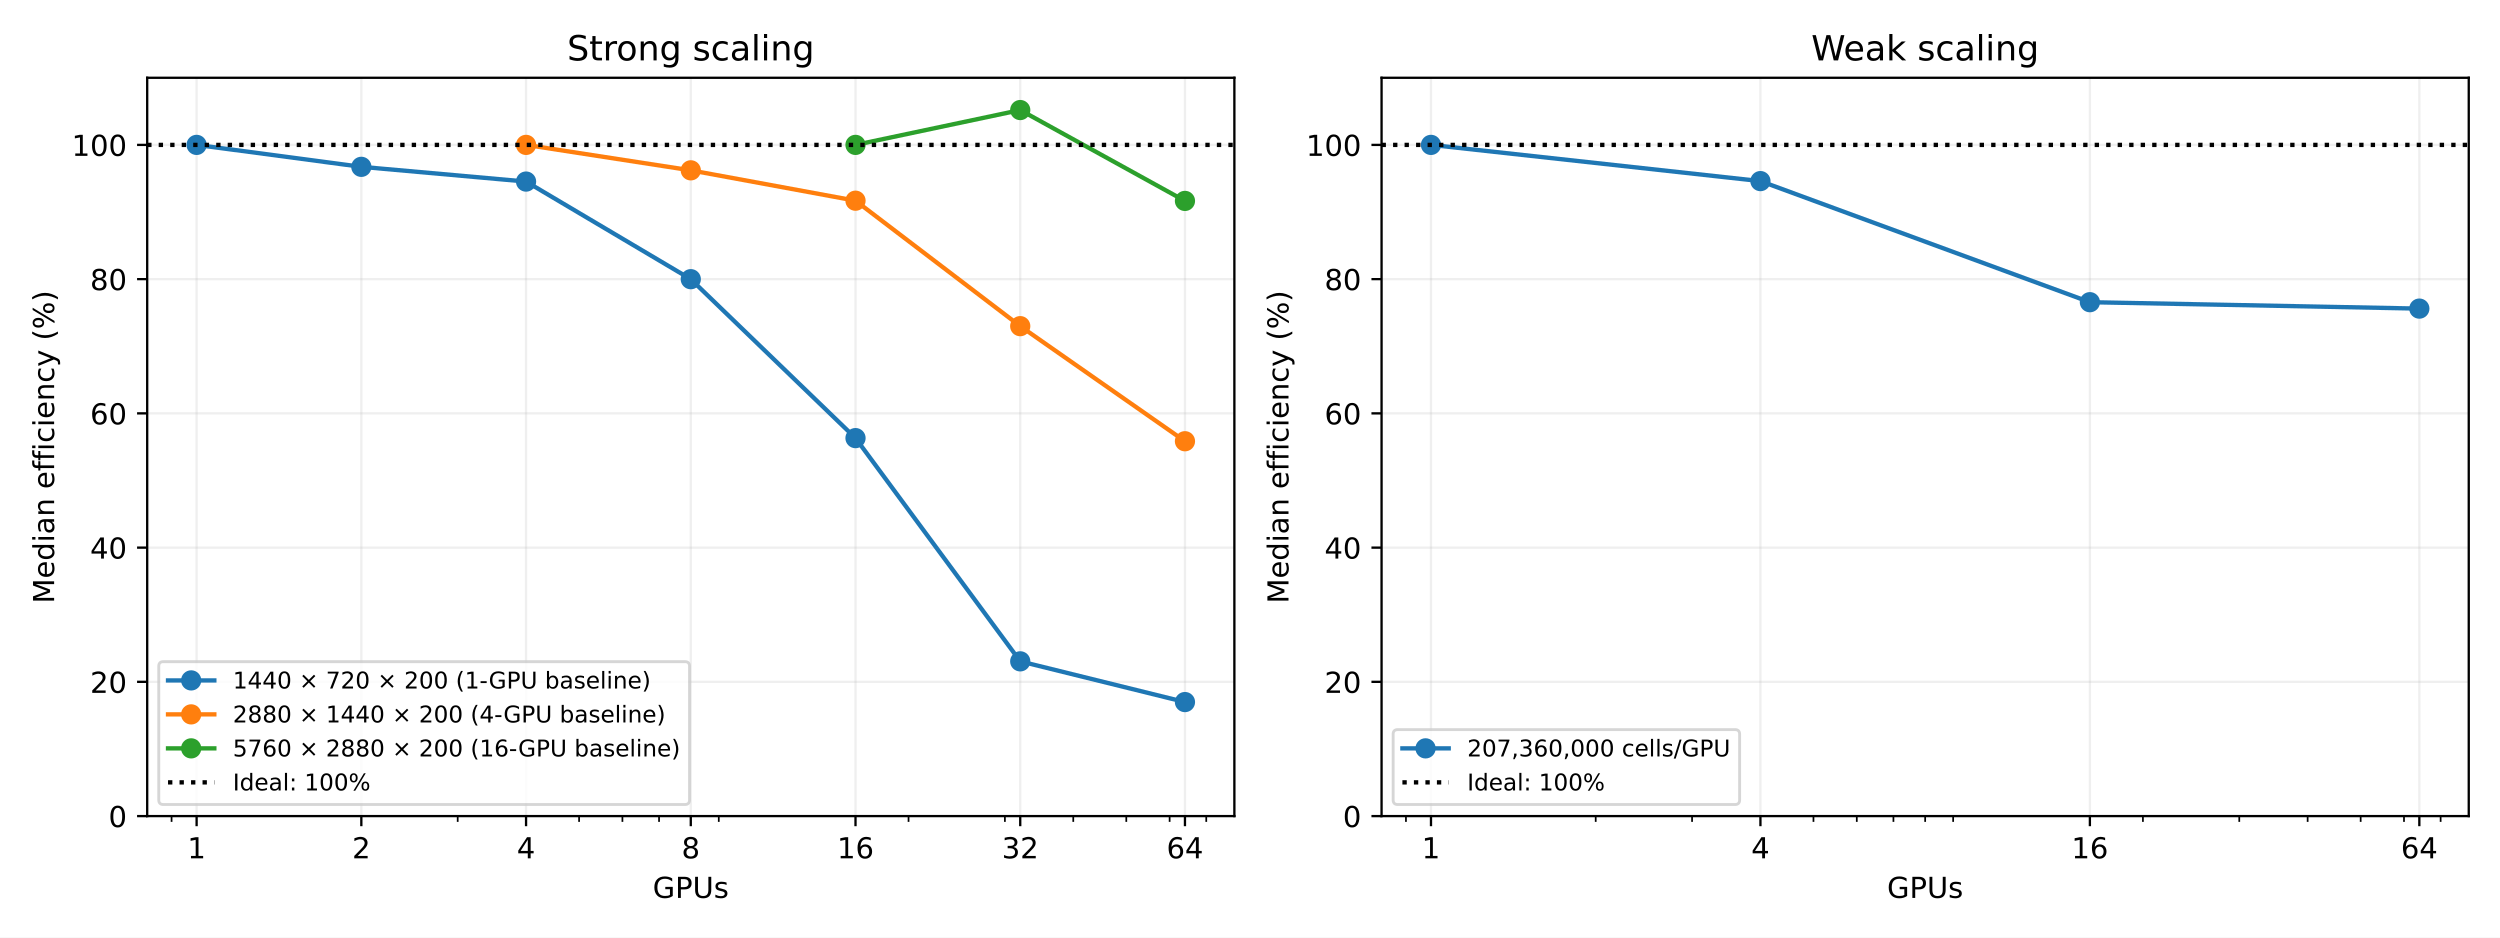
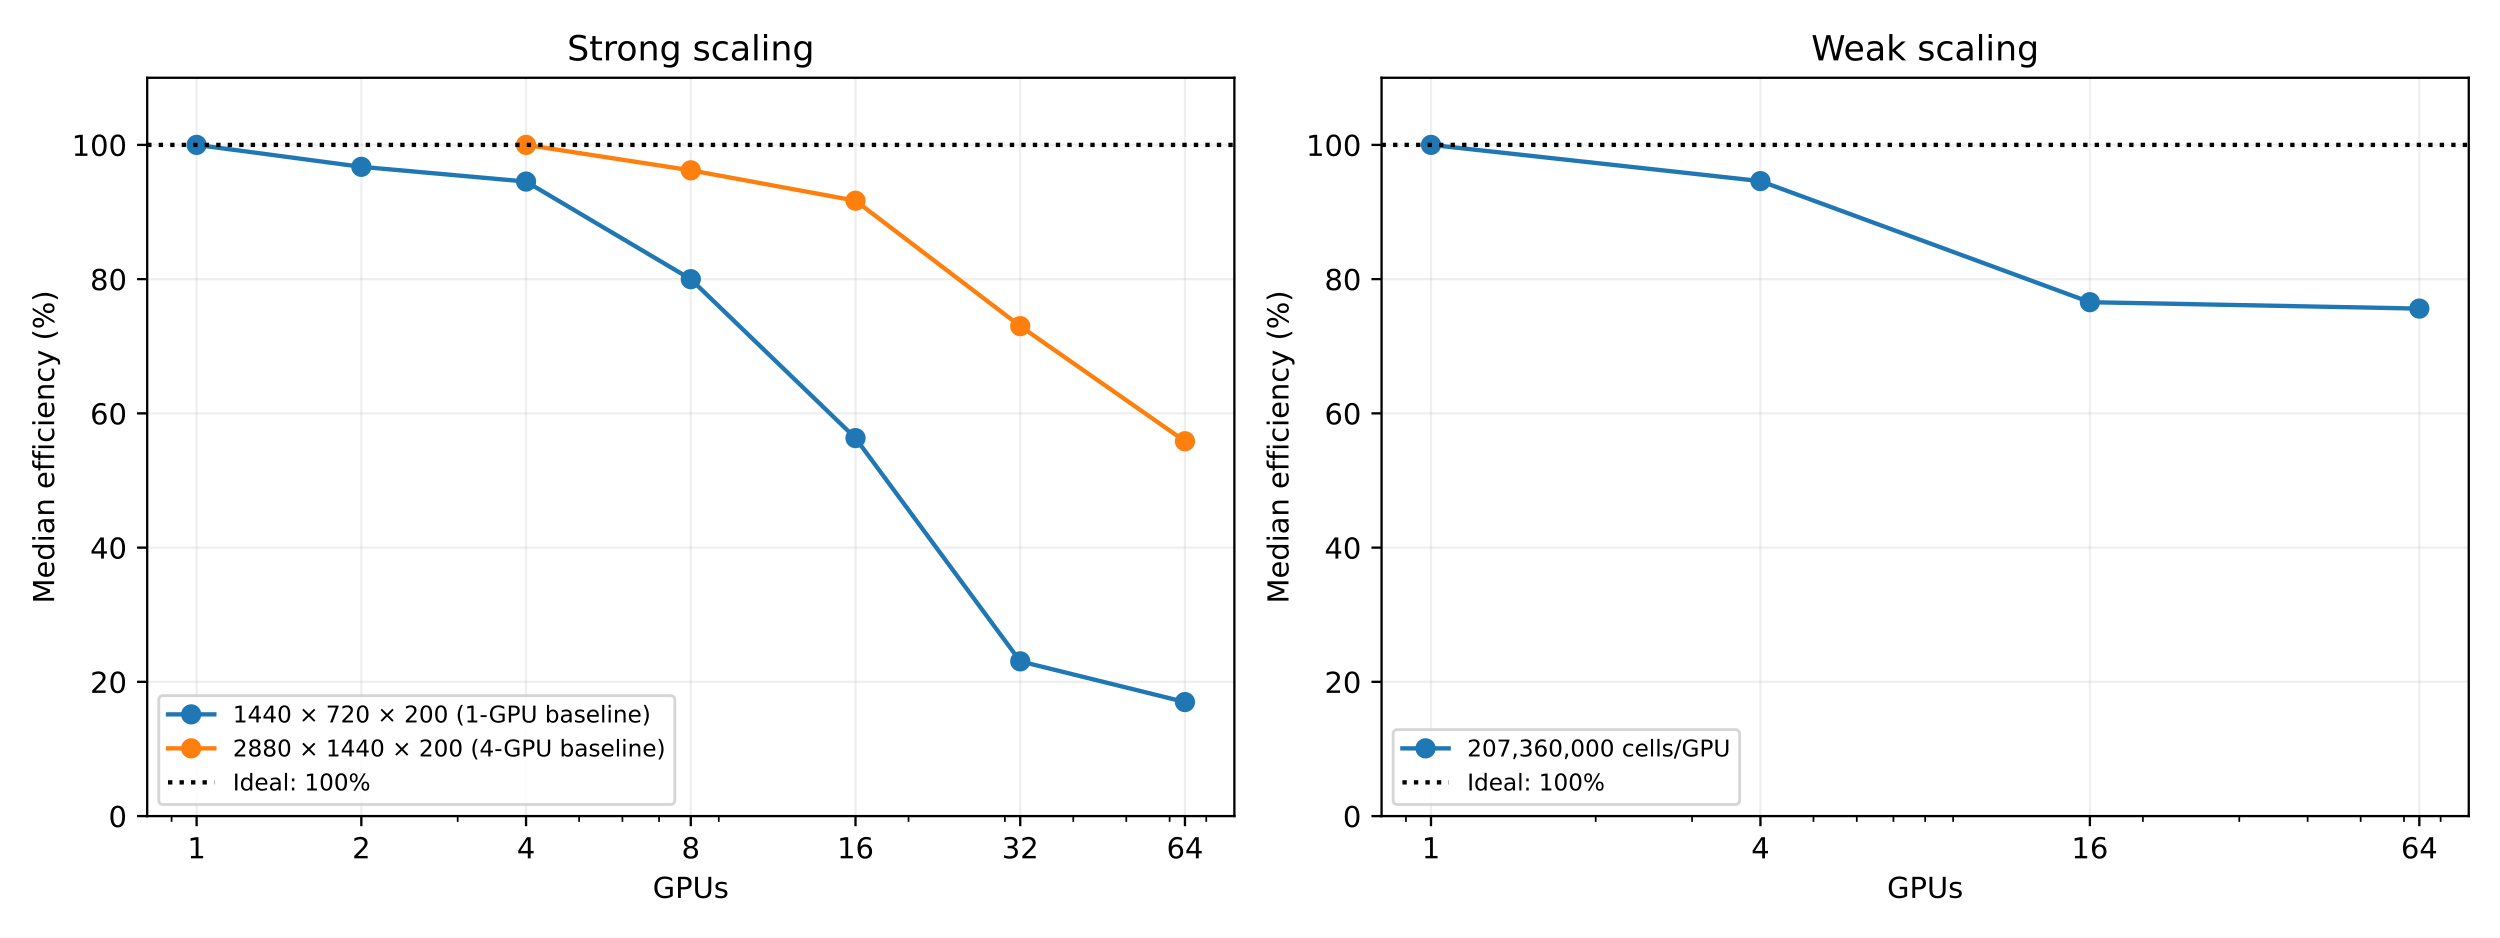
<svg xmlns="http://www.w3.org/2000/svg" xmlns:xlink="http://www.w3.org/1999/xlink" width="864pt" height="324pt" viewBox="0 0 864 324" version="1.1">
  <defs>
    <style type="text/css">*{stroke-linejoin: round; stroke-linecap: butt}</style>
  </defs>
  <g id="figure_1">
    <g id="patch_1">
      <path d="M 0 324 L 864 324 L 864 0 L 0 0 z " style="fill: #ffffff" />
    </g>
    <g id="axes_1">
      <g id="patch_2">
        <path d="M 50.87 282.04 L 426.6 282.04 L 426.6 26.88 L 50.87 26.88 z " style="fill: #ffffff" />
      </g>
      <g id="matplotlib.axis_1">
        <g id="xtick_1">
          <g id="line2d_1">
            <path d="M 67.949 282.04 L 67.949 26.88 " clip-path="url(#pb54026d7b1)" style="fill: none; stroke: #b0b0b0; stroke-opacity: 0.2; stroke-width: 0.8; stroke-linecap: square" />
          </g>
          <g id="line2d_2">
            <defs>
              <path id="m915a4b6a7f" d="M 0 0 L 0 3.5 " style="stroke: #000000; stroke-width: 0.8" />
            </defs>
            <g>
              <use xlink:href="#m915a4b6a7f" x="67.949" y="282.04" style="stroke: #000000; stroke-width: 0.8" />
            </g>
          </g>
          <g id="text_1">
            <text style="font-size: 10px; font-family: 'DejaVu Sans', 'Bitstream Vera Sans', 'Computer Modern Sans Serif', 'Lucida Grande', 'Verdana', 'Geneva', 'Lucid', 'Arial', 'Helvetica', 'Avant Garde', sans-serif; text-anchor: middle" x="67.949" y="296.638" transform="rotate(-0 67.94864 296.6384)">1</text>
          </g>
        </g>
        <g id="xtick_2">
          <g id="line2d_3">
            <path d="M 124.877 282.04 L 124.877 26.88 " clip-path="url(#pb54026d7b1)" style="fill: none; stroke: #b0b0b0; stroke-opacity: 0.2; stroke-width: 0.8; stroke-linecap: square" />
          </g>
          <g id="line2d_4">
            <g>
              <use xlink:href="#m915a4b6a7f" x="124.877" y="282.04" style="stroke: #000000; stroke-width: 0.8" />
            </g>
          </g>
          <g id="text_2">
            <text style="font-size: 10px; font-family: 'DejaVu Sans', 'Bitstream Vera Sans', 'Computer Modern Sans Serif', 'Lucida Grande', 'Verdana', 'Geneva', 'Lucid', 'Arial', 'Helvetica', 'Avant Garde', sans-serif; text-anchor: middle" x="124.877" y="296.638" transform="rotate(-0 124.8774 296.6384)">2</text>
          </g>
        </g>
        <g id="xtick_3">
          <g id="line2d_5">
            <path d="M 181.806 282.04 L 181.806 26.88 " clip-path="url(#pb54026d7b1)" style="fill: none; stroke: #b0b0b0; stroke-opacity: 0.2; stroke-width: 0.8; stroke-linecap: square" />
          </g>
          <g id="line2d_6">
            <g>
              <use xlink:href="#m915a4b6a7f" x="181.806" y="282.04" style="stroke: #000000; stroke-width: 0.8" />
            </g>
          </g>
          <g id="text_3">
            <text style="font-size: 10px; font-family: 'DejaVu Sans', 'Bitstream Vera Sans', 'Computer Modern Sans Serif', 'Lucida Grande', 'Verdana', 'Geneva', 'Lucid', 'Arial', 'Helvetica', 'Avant Garde', sans-serif; text-anchor: middle" x="181.806" y="296.638" transform="rotate(-0 181.8062 296.6384)">4</text>
          </g>
        </g>
        <g id="xtick_4">
          <g id="line2d_7">
            <path d="M 238.735 282.04 L 238.735 26.88 " clip-path="url(#pb54026d7b1)" style="fill: none; stroke: #b0b0b0; stroke-opacity: 0.2; stroke-width: 0.8; stroke-linecap: square" />
          </g>
          <g id="line2d_8">
            <g>
              <use xlink:href="#m915a4b6a7f" x="238.735" y="282.04" style="stroke: #000000; stroke-width: 0.8" />
            </g>
          </g>
          <g id="text_4">
            <text style="font-size: 10px; font-family: 'DejaVu Sans', 'Bitstream Vera Sans', 'Computer Modern Sans Serif', 'Lucida Grande', 'Verdana', 'Geneva', 'Lucid', 'Arial', 'Helvetica', 'Avant Garde', sans-serif; text-anchor: middle" x="238.735" y="296.638" transform="rotate(-0 238.735 296.6384)">8</text>
          </g>
        </g>
        <g id="xtick_5">
          <g id="line2d_9">
            <path d="M 295.664 282.04 L 295.664 26.88 " clip-path="url(#pb54026d7b1)" style="fill: none; stroke: #b0b0b0; stroke-opacity: 0.2; stroke-width: 0.8; stroke-linecap: square" />
          </g>
          <g id="line2d_10">
            <g>
              <use xlink:href="#m915a4b6a7f" x="295.664" y="282.04" style="stroke: #000000; stroke-width: 0.8" />
            </g>
          </g>
          <g id="text_5">
            <text style="font-size: 10px; font-family: 'DejaVu Sans', 'Bitstream Vera Sans', 'Computer Modern Sans Serif', 'Lucida Grande', 'Verdana', 'Geneva', 'Lucid', 'Arial', 'Helvetica', 'Avant Garde', sans-serif; text-anchor: middle" x="295.664" y="296.638" transform="rotate(-0 295.6638 296.6384)">16</text>
          </g>
        </g>
        <g id="xtick_6">
          <g id="line2d_11">
            <path d="M 352.593 282.04 L 352.593 26.88 " clip-path="url(#pb54026d7b1)" style="fill: none; stroke: #b0b0b0; stroke-opacity: 0.2; stroke-width: 0.8; stroke-linecap: square" />
          </g>
          <g id="line2d_12">
            <g>
              <use xlink:href="#m915a4b6a7f" x="352.593" y="282.04" style="stroke: #000000; stroke-width: 0.8" />
            </g>
          </g>
          <g id="text_6">
            <text style="font-size: 10px; font-family: 'DejaVu Sans', 'Bitstream Vera Sans', 'Computer Modern Sans Serif', 'Lucida Grande', 'Verdana', 'Geneva', 'Lucid', 'Arial', 'Helvetica', 'Avant Garde', sans-serif; text-anchor: middle" x="352.593" y="296.638" transform="rotate(-0 352.5926 296.6384)">32</text>
          </g>
        </g>
        <g id="xtick_7">
          <g id="line2d_13">
            <path d="M 409.521 282.04 L 409.521 26.88 " clip-path="url(#pb54026d7b1)" style="fill: none; stroke: #b0b0b0; stroke-opacity: 0.2; stroke-width: 0.8; stroke-linecap: square" />
          </g>
          <g id="line2d_14">
            <g>
              <use xlink:href="#m915a4b6a7f" x="409.521" y="282.04" style="stroke: #000000; stroke-width: 0.8" />
            </g>
          </g>
          <g id="text_7">
            <text style="font-size: 10px; font-family: 'DejaVu Sans', 'Bitstream Vera Sans', 'Computer Modern Sans Serif', 'Lucida Grande', 'Verdana', 'Geneva', 'Lucid', 'Arial', 'Helvetica', 'Avant Garde', sans-serif; text-anchor: middle" x="409.521" y="296.638" transform="rotate(-0 409.5214 296.6384)">64</text>
          </g>
        </g>
        <g id="xtick_8">
          <g id="line2d_15">
            <defs>
              <path id="m72433dea88" d="M 0 0 L 0 2 " style="stroke: #000000; stroke-width: 0.6" />
            </defs>
            <g>
              <use xlink:href="#m72433dea88" x="59.295" y="282.04" style="stroke: #000000; stroke-width: 0.6" />
            </g>
          </g>
        </g>
        <g id="xtick_9">
          <g id="line2d_16">
            <g>
              <use xlink:href="#m72433dea88" x="158.179" y="282.04" style="stroke: #000000; stroke-width: 0.6" />
            </g>
          </g>
        </g>
        <g id="xtick_10">
          <g id="line2d_17">
            <g>
              <use xlink:href="#m72433dea88" x="200.133" y="282.04" style="stroke: #000000; stroke-width: 0.6" />
            </g>
          </g>
        </g>
        <g id="xtick_11">
          <g id="line2d_18">
            <g>
              <use xlink:href="#m72433dea88" x="215.107" y="282.04" style="stroke: #000000; stroke-width: 0.6" />
            </g>
          </g>
        </g>
        <g id="xtick_12">
          <g id="line2d_19">
            <g>
              <use xlink:href="#m72433dea88" x="227.768" y="282.04" style="stroke: #000000; stroke-width: 0.6" />
            </g>
          </g>
        </g>
        <g id="xtick_13">
          <g id="line2d_20">
            <g>
              <use xlink:href="#m72433dea88" x="248.409" y="282.04" style="stroke: #000000; stroke-width: 0.6" />
            </g>
          </g>
        </g>
        <g id="xtick_14">
          <g id="line2d_21">
            <g>
              <use xlink:href="#m72433dea88" x="313.991" y="282.04" style="stroke: #000000; stroke-width: 0.6" />
            </g>
          </g>
        </g>
        <g id="xtick_15">
          <g id="line2d_22">
            <g>
              <use xlink:href="#m72433dea88" x="347.292" y="282.04" style="stroke: #000000; stroke-width: 0.6" />
            </g>
          </g>
        </g>
        <g id="xtick_16">
          <g id="line2d_23">
            <g>
              <use xlink:href="#m72433dea88" x="370.92" y="282.04" style="stroke: #000000; stroke-width: 0.6" />
            </g>
          </g>
        </g>
        <g id="xtick_17">
          <g id="line2d_24">
            <g>
              <use xlink:href="#m72433dea88" x="389.247" y="282.04" style="stroke: #000000; stroke-width: 0.6" />
            </g>
          </g>
        </g>
        <g id="xtick_18">
          <g id="line2d_25">
            <g>
              <use xlink:href="#m72433dea88" x="404.221" y="282.04" style="stroke: #000000; stroke-width: 0.6" />
            </g>
          </g>
        </g>
        <g id="xtick_19">
          <g id="line2d_26">
            <g>
              <use xlink:href="#m72433dea88" x="416.881" y="282.04" style="stroke: #000000; stroke-width: 0.6" />
            </g>
          </g>
        </g>
        <g id="text_8">
          <text style="font-size: 10px; font-family: 'DejaVu Sans', 'Bitstream Vera Sans', 'Computer Modern Sans Serif', 'Lucida Grande', 'Verdana', 'Geneva', 'Lucid', 'Arial', 'Helvetica', 'Avant Garde', sans-serif; text-anchor: middle" x="238.735" y="310.317" transform="rotate(-0 238.735 310.3166)">GPUs</text>
        </g>
      </g>
      <g id="matplotlib.axis_2">
        <g id="ytick_1">
          <g id="line2d_27">
            <path d="M 50.87 282.04 L 426.6 282.04 " clip-path="url(#pb54026d7b1)" style="fill: none; stroke: #b0b0b0; stroke-opacity: 0.2; stroke-width: 0.8; stroke-linecap: square" />
          </g>
          <g id="line2d_28">
            <defs>
              <path id="mc665064905" d="M 0 0 L -3.5 0 " style="stroke: #000000; stroke-width: 0.8" />
            </defs>
            <g>
              <use xlink:href="#mc665064905" x="50.87" y="282.04" style="stroke: #000000; stroke-width: 0.8" />
            </g>
          </g>
          <g id="text_9">
            <text style="font-size: 10px; font-family: 'DejaVu Sans', 'Bitstream Vera Sans', 'Computer Modern Sans Serif', 'Lucida Grande', 'Verdana', 'Geneva', 'Lucid', 'Arial', 'Helvetica', 'Avant Garde', sans-serif; text-anchor: end" x="43.87" y="285.839" transform="rotate(-0 43.87 285.8392)">0</text>
          </g>
        </g>
        <g id="ytick_2">
          <g id="line2d_29">
            <path d="M 50.87 235.647 L 426.6 235.647 " clip-path="url(#pb54026d7b1)" style="fill: none; stroke: #b0b0b0; stroke-opacity: 0.2; stroke-width: 0.8; stroke-linecap: square" />
          </g>
          <g id="line2d_30">
            <g>
              <use xlink:href="#mc665064905" x="50.87" y="235.647" style="stroke: #000000; stroke-width: 0.8" />
            </g>
          </g>
          <g id="text_10">
            <text style="font-size: 10px; font-family: 'DejaVu Sans', 'Bitstream Vera Sans', 'Computer Modern Sans Serif', 'Lucida Grande', 'Verdana', 'Geneva', 'Lucid', 'Arial', 'Helvetica', 'Avant Garde', sans-serif; text-anchor: end" x="43.87" y="239.446" transform="rotate(-0 43.87 239.4465)">20</text>
          </g>
        </g>
        <g id="ytick_3">
          <g id="line2d_31">
            <path d="M 50.87 189.255 L 426.6 189.255 " clip-path="url(#pb54026d7b1)" style="fill: none; stroke: #b0b0b0; stroke-opacity: 0.2; stroke-width: 0.8; stroke-linecap: square" />
          </g>
          <g id="line2d_32">
            <g>
              <use xlink:href="#mc665064905" x="50.87" y="189.255" style="stroke: #000000; stroke-width: 0.8" />
            </g>
          </g>
          <g id="text_11">
            <text style="font-size: 10px; font-family: 'DejaVu Sans', 'Bitstream Vera Sans', 'Computer Modern Sans Serif', 'Lucida Grande', 'Verdana', 'Geneva', 'Lucid', 'Arial', 'Helvetica', 'Avant Garde', sans-serif; text-anchor: end" x="43.87" y="193.054" transform="rotate(-0 43.87 193.0538)">40</text>
          </g>
        </g>
        <g id="ytick_4">
          <g id="line2d_33">
            <path d="M 50.87 142.862 L 426.6 142.862 " clip-path="url(#pb54026d7b1)" style="fill: none; stroke: #b0b0b0; stroke-opacity: 0.2; stroke-width: 0.8; stroke-linecap: square" />
          </g>
          <g id="line2d_34">
            <g>
              <use xlink:href="#mc665064905" x="50.87" y="142.862" style="stroke: #000000; stroke-width: 0.8" />
            </g>
          </g>
          <g id="text_12">
            <text style="font-size: 10px; font-family: 'DejaVu Sans', 'Bitstream Vera Sans', 'Computer Modern Sans Serif', 'Lucida Grande', 'Verdana', 'Geneva', 'Lucid', 'Arial', 'Helvetica', 'Avant Garde', sans-serif; text-anchor: end" x="43.87" y="146.661" transform="rotate(-0 43.87 146.661)">60</text>
          </g>
        </g>
        <g id="ytick_5">
          <g id="line2d_35">
            <path d="M 50.87 96.469 L 426.6 96.469 " clip-path="url(#pb54026d7b1)" style="fill: none; stroke: #b0b0b0; stroke-opacity: 0.2; stroke-width: 0.8; stroke-linecap: square" />
          </g>
          <g id="line2d_36">
            <g>
              <use xlink:href="#mc665064905" x="50.87" y="96.469" style="stroke: #000000; stroke-width: 0.8" />
            </g>
          </g>
          <g id="text_13">
            <text style="font-size: 10px; font-family: 'DejaVu Sans', 'Bitstream Vera Sans', 'Computer Modern Sans Serif', 'Lucida Grande', 'Verdana', 'Geneva', 'Lucid', 'Arial', 'Helvetica', 'Avant Garde', sans-serif; text-anchor: end" x="43.87" y="100.268" transform="rotate(-0 43.87 100.2683)">80</text>
          </g>
        </g>
        <g id="ytick_6">
          <g id="line2d_37">
            <path d="M 50.87 50.076 L 426.6 50.076 " clip-path="url(#pb54026d7b1)" style="fill: none; stroke: #b0b0b0; stroke-opacity: 0.2; stroke-width: 0.8; stroke-linecap: square" />
          </g>
          <g id="line2d_38">
            <g>
              <use xlink:href="#mc665064905" x="50.87" y="50.076" style="stroke: #000000; stroke-width: 0.8" />
            </g>
          </g>
          <g id="text_14">
            <text style="font-size: 10px; font-family: 'DejaVu Sans', 'Bitstream Vera Sans', 'Computer Modern Sans Serif', 'Lucida Grande', 'Verdana', 'Geneva', 'Lucid', 'Arial', 'Helvetica', 'Avant Garde', sans-serif; text-anchor: end" x="43.87" y="53.876" transform="rotate(-0 43.87 53.87558)">100</text>
          </g>
        </g>
        <g id="text_15">
          <text style="font-size: 10px; font-family: 'DejaVu Sans', 'Bitstream Vera Sans', 'Computer Modern Sans Serif', 'Lucida Grande', 'Verdana', 'Geneva', 'Lucid', 'Arial', 'Helvetica', 'Avant Garde', sans-serif; text-anchor: middle" x="18.703" y="154.46" transform="rotate(-90 18.70281 154.46)">Median efficiency (%)</text>
        </g>
      </g>
      <g id="line2d_39">
        <path d="M 67.949 50.076 L 124.877 57.661 L 181.806 62.753 L 238.735 96.485 L 295.664 151.411 L 352.593 228.561 L 409.521 242.635 " clip-path="url(#pb54026d7b1)" style="fill: none; stroke: #1f77b4; stroke-width: 1.5; stroke-linecap: square" />
        <defs>
          <path id="mfb15104b4f" d="M 0 3 C 0.796 3 1.559 2.684 2.121 2.121 C 2.684 1.559 3 0.796 3 0 C 3 -0.796 2.684 -1.559 2.121 -2.121 C 1.559 -2.684 0.796 -3 0 -3 C -0.796 -3 -1.559 -2.684 -2.121 -2.121 C -2.684 -1.559 -3 -0.796 -3 0 C -3 0.796 -2.684 1.559 -2.121 2.121 C -1.559 2.684 -0.796 3 0 3 z " style="stroke: #1f77b4" />
        </defs>
        <g clip-path="url(#pb54026d7b1)">
          <use xlink:href="#mfb15104b4f" x="67.949" y="50.076" style="fill: #1f77b4; stroke: #1f77b4" />
          <use xlink:href="#mfb15104b4f" x="124.877" y="57.661" style="fill: #1f77b4; stroke: #1f77b4" />
          <use xlink:href="#mfb15104b4f" x="181.806" y="62.753" style="fill: #1f77b4; stroke: #1f77b4" />
          <use xlink:href="#mfb15104b4f" x="238.735" y="96.485" style="fill: #1f77b4; stroke: #1f77b4" />
          <use xlink:href="#mfb15104b4f" x="295.664" y="151.411" style="fill: #1f77b4; stroke: #1f77b4" />
          <use xlink:href="#mfb15104b4f" x="352.593" y="228.561" style="fill: #1f77b4; stroke: #1f77b4" />
          <use xlink:href="#mfb15104b4f" x="409.521" y="242.635" style="fill: #1f77b4; stroke: #1f77b4" />
        </g>
      </g>
      <g id="line2d_40">
        <path d="M 181.806 50.076 L 238.735 58.868 L 295.664 69.363 L 352.593 112.72 L 409.521 152.494 " clip-path="url(#pb54026d7b1)" style="fill: none; stroke: #ff7f0e; stroke-width: 1.5; stroke-linecap: square" />
        <defs>
          <path id="maed758f1ca" d="M 0 3 C 0.796 3 1.559 2.684 2.121 2.121 C 2.684 1.559 3 0.796 3 0 C 3 -0.796 2.684 -1.559 2.121 -2.121 C 1.559 -2.684 0.796 -3 0 -3 C -0.796 -3 -1.559 -2.684 -2.121 -2.121 C -2.684 -1.559 -3 -0.796 -3 0 C -3 0.796 -2.684 1.559 -2.121 2.121 C -1.559 2.684 -0.796 3 0 3 z " style="stroke: #ff7f0e" />
        </defs>
        <g clip-path="url(#pb54026d7b1)">
          <use xlink:href="#maed758f1ca" x="181.806" y="50.076" style="fill: #ff7f0e; stroke: #ff7f0e" />
          <use xlink:href="#maed758f1ca" x="238.735" y="58.868" style="fill: #ff7f0e; stroke: #ff7f0e" />
          <use xlink:href="#maed758f1ca" x="295.664" y="69.363" style="fill: #ff7f0e; stroke: #ff7f0e" />
          <use xlink:href="#maed758f1ca" x="352.593" y="112.72" style="fill: #ff7f0e; stroke: #ff7f0e" />
          <use xlink:href="#maed758f1ca" x="409.521" y="152.494" style="fill: #ff7f0e; stroke: #ff7f0e" />
        </g>
      </g>
      <g id="line2d_41">
-         <path d="M 295.664 50.076 L 352.593 38.035 L 409.521 69.44 " clip-path="url(#pb54026d7b1)" style="fill: none; stroke: #2ca02c; stroke-width: 1.5; stroke-linecap: square" />
-         <defs>
-           <path id="mc119f93f0e" d="M 0 3 C 0.796 3 1.559 2.684 2.121 2.121 C 2.684 1.559 3 0.796 3 0 C 3 -0.796 2.684 -1.559 2.121 -2.121 C 1.559 -2.684 0.796 -3 0 -3 C -0.796 -3 -1.559 -2.684 -2.121 -2.121 C -2.684 -1.559 -3 -0.796 -3 0 C -3 0.796 -2.684 1.559 -2.121 2.121 C -1.559 2.684 -0.796 3 0 3 z " style="stroke: #2ca02c" />
-         </defs>
-         <g clip-path="url(#pb54026d7b1)">
-           <use xlink:href="#mc119f93f0e" x="295.664" y="50.076" style="fill: #2ca02c; stroke: #2ca02c" />
-           <use xlink:href="#mc119f93f0e" x="352.593" y="38.035" style="fill: #2ca02c; stroke: #2ca02c" />
-           <use xlink:href="#mc119f93f0e" x="409.521" y="69.44" style="fill: #2ca02c; stroke: #2ca02c" />
-         </g>
-       </g>
-       <g id="line2d_42">
        <path d="M 50.87 50.076 L 426.6 50.076 " clip-path="url(#pb54026d7b1)" style="fill: none; stroke-dasharray: 1.5,2.475; stroke-dashoffset: 0; stroke: #000000; stroke-width: 1.5" />
      </g>
      <g id="patch_3">
        <path d="M 50.87 282.04 L 50.87 26.88 " style="fill: none; stroke: #000000; stroke-width: 0.8; stroke-linejoin: miter; stroke-linecap: square" />
      </g>
      <g id="patch_4">
        <path d="M 426.6 282.04 L 426.6 26.88 " style="fill: none; stroke: #000000; stroke-width: 0.8; stroke-linejoin: miter; stroke-linecap: square" />
      </g>
      <g id="patch_5">
        <path d="M 50.87 282.04 L 426.6 282.04 " style="fill: none; stroke: #000000; stroke-width: 0.8; stroke-linejoin: miter; stroke-linecap: square" />
      </g>
      <g id="patch_6">
        <path d="M 50.87 26.88 L 426.6 26.88 " style="fill: none; stroke: #000000; stroke-width: 0.8; stroke-linejoin: miter; stroke-linecap: square" />
      </g>
      <g id="text_16">
        <text style="font-size: 12px; font-family: 'DejaVu Sans', 'Bitstream Vera Sans', 'Computer Modern Sans Serif', 'Lucida Grande', 'Verdana', 'Geneva', 'Lucid', 'Arial', 'Helvetica', 'Avant Garde', sans-serif; text-anchor: middle" x="238.735" y="20.88" transform="rotate(-0 238.735 20.88)">Strong scaling</text>
      </g>
      <g id="legend_1">
        <g id="patch_7">
-           <path d="M 56.47 278.04 L 236.708 278.04 Q 238.308 278.04 238.308 276.44 L 238.308 230.27 Q 238.308 228.67 236.708 228.67 L 56.47 228.67 Q 54.87 228.67 54.87 230.27 L 54.87 276.44 Q 54.87 278.04 56.47 278.04 z " style="fill: #ffffff; opacity: 0.8; stroke: #cccccc; stroke-linejoin: miter" />
+           <path d="M 56.47 278.04 L 231.618 278.04 Q 233.218 278.04 233.218 276.44 L 233.218 242.012 Q 233.218 240.412 231.618 240.412 L 56.47 240.412 Q 54.87 240.412 54.87 242.012 L 54.87 276.44 Q 54.87 278.04 56.47 278.04 z " style="fill: #ffffff; opacity: 0.8; stroke: #cccccc; stroke-linejoin: miter" />
+         </g>
+         <g id="line2d_42">
+           <path d="M 58.07 246.891 L 66.07 246.891 L 74.07 246.891 " style="fill: none; stroke: #1f77b4; stroke-width: 1.5; stroke-linecap: square" />
+           <g>
+             <use xlink:href="#mfb15104b4f" x="66.07" y="246.891" style="fill: #1f77b4; stroke: #1f77b4" />
+           </g>
+         </g>
+         <g id="text_17">
+           <text style="font-size: 8px; font-family: 'DejaVu Sans', 'Bitstream Vera Sans', 'Computer Modern Sans Serif', 'Lucida Grande', 'Verdana', 'Geneva', 'Lucid', 'Arial', 'Helvetica', 'Avant Garde', sans-serif; text-anchor: start" x="80.47" y="249.691" transform="rotate(-0 80.47 249.6912)">1440 × 720 × 200 (1-GPU baseline)</text>
        </g>
        <g id="line2d_43">
-           <path d="M 58.07 235.149 L 66.07 235.149 L 74.07 235.149 " style="fill: none; stroke: #1f77b4; stroke-width: 1.5; stroke-linecap: square" />
+           <path d="M 58.07 258.634 L 66.07 258.634 L 74.07 258.634 " style="fill: none; stroke: #ff7f0e; stroke-width: 1.5; stroke-linecap: square" />
          <g>
-             <use xlink:href="#mfb15104b4f" x="66.07" y="235.149" style="fill: #1f77b4; stroke: #1f77b4" />
-           </g>
-         </g>
-         <g id="text_17">
-           <text style="font-size: 8px; font-family: 'DejaVu Sans', 'Bitstream Vera Sans', 'Computer Modern Sans Serif', 'Lucida Grande', 'Verdana', 'Geneva', 'Lucid', 'Arial', 'Helvetica', 'Avant Garde', sans-serif; text-anchor: start" x="80.47" y="237.949" transform="rotate(-0 80.47 237.9487)">1440 × 720 × 200 (1-GPU baseline)</text>
+             <use xlink:href="#maed758f1ca" x="66.07" y="258.634" style="fill: #ff7f0e; stroke: #ff7f0e" />
+           </g>
+         </g>
+         <g id="text_18">
+           <text style="font-size: 8px; font-family: 'DejaVu Sans', 'Bitstream Vera Sans', 'Computer Modern Sans Serif', 'Lucida Grande', 'Verdana', 'Geneva', 'Lucid', 'Arial', 'Helvetica', 'Avant Garde', sans-serif; text-anchor: start" x="80.47" y="261.434" transform="rotate(-0 80.47 261.4337)">2880 × 1440 × 200 (4-GPU baseline)</text>
        </g>
        <g id="line2d_44">
-           <path d="M 58.07 246.891 L 66.07 246.891 L 74.07 246.891 " style="fill: none; stroke: #ff7f0e; stroke-width: 1.5; stroke-linecap: square" />
-           <g>
-             <use xlink:href="#maed758f1ca" x="66.07" y="246.891" style="fill: #ff7f0e; stroke: #ff7f0e" />
-           </g>
-         </g>
-         <g id="text_18">
-           <text style="font-size: 8px; font-family: 'DejaVu Sans', 'Bitstream Vera Sans', 'Computer Modern Sans Serif', 'Lucida Grande', 'Verdana', 'Geneva', 'Lucid', 'Arial', 'Helvetica', 'Avant Garde', sans-serif; text-anchor: start" x="80.47" y="249.691" transform="rotate(-0 80.47 249.6912)">2880 × 1440 × 200 (4-GPU baseline)</text>
-         </g>
-         <g id="line2d_45">
-           <path d="M 58.07 258.634 L 66.07 258.634 L 74.07 258.634 " style="fill: none; stroke: #2ca02c; stroke-width: 1.5; stroke-linecap: square" />
-           <g>
-             <use xlink:href="#mc119f93f0e" x="66.07" y="258.634" style="fill: #2ca02c; stroke: #2ca02c" />
-           </g>
+           <path d="M 58.07 270.376 L 66.07 270.376 L 74.07 270.376 " style="fill: none; stroke-dasharray: 1.5,2.475; stroke-dashoffset: 0; stroke: #000000; stroke-width: 1.5" />
        </g>
        <g id="text_19">
-           <text style="font-size: 8px; font-family: 'DejaVu Sans', 'Bitstream Vera Sans', 'Computer Modern Sans Serif', 'Lucida Grande', 'Verdana', 'Geneva', 'Lucid', 'Arial', 'Helvetica', 'Avant Garde', sans-serif; text-anchor: start" x="80.47" y="261.434" transform="rotate(-0 80.47 261.4337)">5760 × 2880 × 200 (16-GPU baseline)</text>
-         </g>
-         <g id="line2d_46">
-           <path d="M 58.07 270.376 L 66.07 270.376 L 74.07 270.376 " style="fill: none; stroke-dasharray: 1.5,2.475; stroke-dashoffset: 0; stroke: #000000; stroke-width: 1.5" />
-         </g>
-         <g id="text_20">
          <text style="font-size: 8px; font-family: 'DejaVu Sans', 'Bitstream Vera Sans', 'Computer Modern Sans Serif', 'Lucida Grande', 'Verdana', 'Geneva', 'Lucid', 'Arial', 'Helvetica', 'Avant Garde', sans-serif; text-anchor: start" x="80.47" y="273.176" transform="rotate(-0 80.47 273.1762)">Ideal: 100%</text>
        </g>
      </g>
    </g>
    <g id="axes_2">
      <g id="patch_8">
        <path d="M 477.47 282.04 L 853.2 282.04 L 853.2 26.88 L 477.47 26.88 z " style="fill: #ffffff" />
      </g>
      <g id="matplotlib.axis_3">
        <g id="xtick_20">
+           <g id="line2d_45">
+             <path d="M 494.549 282.04 L 494.549 26.88 " clip-path="url(#pb6f972e790)" style="fill: none; stroke: #b0b0b0; stroke-opacity: 0.2; stroke-width: 0.8; stroke-linecap: square" />
+           </g>
+           <g id="line2d_46">
+             <g>
+               <use xlink:href="#m915a4b6a7f" x="494.549" y="282.04" style="stroke: #000000; stroke-width: 0.8" />
+             </g>
+           </g>
+           <g id="text_20">
+             <text style="font-size: 10px; font-family: 'DejaVu Sans', 'Bitstream Vera Sans', 'Computer Modern Sans Serif', 'Lucida Grande', 'Verdana', 'Geneva', 'Lucid', 'Arial', 'Helvetica', 'Avant Garde', sans-serif; text-anchor: middle" x="494.549" y="296.638" transform="rotate(-0 494.5486 296.6384)">1</text>
+           </g>
+         </g>
+         <g id="xtick_21">
          <g id="line2d_47">
-             <path d="M 494.549 282.04 L 494.549 26.88 " clip-path="url(#pb6f972e790)" style="fill: none; stroke: #b0b0b0; stroke-opacity: 0.2; stroke-width: 0.8; stroke-linecap: square" />
+             <path d="M 608.406 282.04 L 608.406 26.88 " clip-path="url(#pb6f972e790)" style="fill: none; stroke: #b0b0b0; stroke-opacity: 0.2; stroke-width: 0.8; stroke-linecap: square" />
          </g>
          <g id="line2d_48">
            <g>
-               <use xlink:href="#m915a4b6a7f" x="494.549" y="282.04" style="stroke: #000000; stroke-width: 0.8" />
+               <use xlink:href="#m915a4b6a7f" x="608.406" y="282.04" style="stroke: #000000; stroke-width: 0.8" />
            </g>
          </g>
          <g id="text_21">
-             <text style="font-size: 10px; font-family: 'DejaVu Sans', 'Bitstream Vera Sans', 'Computer Modern Sans Serif', 'Lucida Grande', 'Verdana', 'Geneva', 'Lucid', 'Arial', 'Helvetica', 'Avant Garde', sans-serif; text-anchor: middle" x="494.549" y="296.638" transform="rotate(-0 494.5486 296.6384)">1</text>
-           </g>
-         </g>
-         <g id="xtick_21">
+             <text style="font-size: 10px; font-family: 'DejaVu Sans', 'Bitstream Vera Sans', 'Computer Modern Sans Serif', 'Lucida Grande', 'Verdana', 'Geneva', 'Lucid', 'Arial', 'Helvetica', 'Avant Garde', sans-serif; text-anchor: middle" x="608.406" y="296.638" transform="rotate(-0 608.4062 296.6384)">4</text>
+           </g>
+         </g>
+         <g id="xtick_22">
          <g id="line2d_49">
-             <path d="M 608.406 282.04 L 608.406 26.88 " clip-path="url(#pb6f972e790)" style="fill: none; stroke: #b0b0b0; stroke-opacity: 0.2; stroke-width: 0.8; stroke-linecap: square" />
+             <path d="M 722.264 282.04 L 722.264 26.88 " clip-path="url(#pb6f972e790)" style="fill: none; stroke: #b0b0b0; stroke-opacity: 0.2; stroke-width: 0.8; stroke-linecap: square" />
          </g>
          <g id="line2d_50">
            <g>
-               <use xlink:href="#m915a4b6a7f" x="608.406" y="282.04" style="stroke: #000000; stroke-width: 0.8" />
+               <use xlink:href="#m915a4b6a7f" x="722.264" y="282.04" style="stroke: #000000; stroke-width: 0.8" />
            </g>
          </g>
          <g id="text_22">
-             <text style="font-size: 10px; font-family: 'DejaVu Sans', 'Bitstream Vera Sans', 'Computer Modern Sans Serif', 'Lucida Grande', 'Verdana', 'Geneva', 'Lucid', 'Arial', 'Helvetica', 'Avant Garde', sans-serif; text-anchor: middle" x="608.406" y="296.638" transform="rotate(-0 608.4062 296.6384)">4</text>
-           </g>
-         </g>
-         <g id="xtick_22">
+             <text style="font-size: 10px; font-family: 'DejaVu Sans', 'Bitstream Vera Sans', 'Computer Modern Sans Serif', 'Lucida Grande', 'Verdana', 'Geneva', 'Lucid', 'Arial', 'Helvetica', 'Avant Garde', sans-serif; text-anchor: middle" x="722.264" y="296.638" transform="rotate(-0 722.2638 296.6384)">16</text>
+           </g>
+         </g>
+         <g id="xtick_23">
          <g id="line2d_51">
-             <path d="M 722.264 282.04 L 722.264 26.88 " clip-path="url(#pb6f972e790)" style="fill: none; stroke: #b0b0b0; stroke-opacity: 0.2; stroke-width: 0.8; stroke-linecap: square" />
+             <path d="M 836.121 282.04 L 836.121 26.88 " clip-path="url(#pb6f972e790)" style="fill: none; stroke: #b0b0b0; stroke-opacity: 0.2; stroke-width: 0.8; stroke-linecap: square" />
          </g>
          <g id="line2d_52">
            <g>
-               <use xlink:href="#m915a4b6a7f" x="722.264" y="282.04" style="stroke: #000000; stroke-width: 0.8" />
+               <use xlink:href="#m915a4b6a7f" x="836.121" y="282.04" style="stroke: #000000; stroke-width: 0.8" />
            </g>
          </g>
          <g id="text_23">
-             <text style="font-size: 10px; font-family: 'DejaVu Sans', 'Bitstream Vera Sans', 'Computer Modern Sans Serif', 'Lucida Grande', 'Verdana', 'Geneva', 'Lucid', 'Arial', 'Helvetica', 'Avant Garde', sans-serif; text-anchor: middle" x="722.264" y="296.638" transform="rotate(-0 722.2638 296.6384)">16</text>
-           </g>
-         </g>
-         <g id="xtick_23">
+             <text style="font-size: 10px; font-family: 'DejaVu Sans', 'Bitstream Vera Sans', 'Computer Modern Sans Serif', 'Lucida Grande', 'Verdana', 'Geneva', 'Lucid', 'Arial', 'Helvetica', 'Avant Garde', sans-serif; text-anchor: middle" x="836.121" y="296.638" transform="rotate(-0 836.1214 296.6384)">64</text>
+           </g>
+         </g>
+         <g id="xtick_24">
          <g id="line2d_53">
-             <path d="M 836.121 282.04 L 836.121 26.88 " clip-path="url(#pb6f972e790)" style="fill: none; stroke: #b0b0b0; stroke-opacity: 0.2; stroke-width: 0.8; stroke-linecap: square" />
-           </g>
+             <g>
+               <use xlink:href="#m72433dea88" x="485.895" y="282.04" style="stroke: #000000; stroke-width: 0.6" />
+             </g>
+           </g>
+         </g>
+         <g id="xtick_25">
          <g id="line2d_54">
            <g>
-               <use xlink:href="#m915a4b6a7f" x="836.121" y="282.04" style="stroke: #000000; stroke-width: 0.8" />
-             </g>
-           </g>
-           <g id="text_24">
-             <text style="font-size: 10px; font-family: 'DejaVu Sans', 'Bitstream Vera Sans', 'Computer Modern Sans Serif', 'Lucida Grande', 'Verdana', 'Geneva', 'Lucid', 'Arial', 'Helvetica', 'Avant Garde', sans-serif; text-anchor: middle" x="836.121" y="296.638" transform="rotate(-0 836.1214 296.6384)">64</text>
-           </g>
-         </g>
-         <g id="xtick_24">
+               <use xlink:href="#m72433dea88" x="551.477" y="282.04" style="stroke: #000000; stroke-width: 0.6" />
+             </g>
+           </g>
+         </g>
+         <g id="xtick_26">
          <g id="line2d_55">
            <g>
-               <use xlink:href="#m72433dea88" x="485.895" y="282.04" style="stroke: #000000; stroke-width: 0.6" />
-             </g>
-           </g>
-         </g>
-         <g id="xtick_25">
+               <use xlink:href="#m72433dea88" x="584.779" y="282.04" style="stroke: #000000; stroke-width: 0.6" />
+             </g>
+           </g>
+         </g>
+         <g id="xtick_27">
          <g id="line2d_56">
            <g>
-               <use xlink:href="#m72433dea88" x="551.477" y="282.04" style="stroke: #000000; stroke-width: 0.6" />
-             </g>
-           </g>
-         </g>
-         <g id="xtick_26">
+               <use xlink:href="#m72433dea88" x="626.733" y="282.04" style="stroke: #000000; stroke-width: 0.6" />
+             </g>
+           </g>
+         </g>
+         <g id="xtick_28">
          <g id="line2d_57">
            <g>
-               <use xlink:href="#m72433dea88" x="584.779" y="282.04" style="stroke: #000000; stroke-width: 0.6" />
-             </g>
-           </g>
-         </g>
-         <g id="xtick_27">
+               <use xlink:href="#m72433dea88" x="641.707" y="282.04" style="stroke: #000000; stroke-width: 0.6" />
+             </g>
+           </g>
+         </g>
+         <g id="xtick_29">
          <g id="line2d_58">
            <g>
-               <use xlink:href="#m72433dea88" x="626.733" y="282.04" style="stroke: #000000; stroke-width: 0.6" />
-             </g>
-           </g>
-         </g>
-         <g id="xtick_28">
+               <use xlink:href="#m72433dea88" x="654.368" y="282.04" style="stroke: #000000; stroke-width: 0.6" />
+             </g>
+           </g>
+         </g>
+         <g id="xtick_30">
          <g id="line2d_59">
            <g>
-               <use xlink:href="#m72433dea88" x="641.707" y="282.04" style="stroke: #000000; stroke-width: 0.6" />
-             </g>
-           </g>
-         </g>
-         <g id="xtick_29">
+               <use xlink:href="#m72433dea88" x="665.335" y="282.04" style="stroke: #000000; stroke-width: 0.6" />
+             </g>
+           </g>
+         </g>
+         <g id="xtick_31">
          <g id="line2d_60">
            <g>
-               <use xlink:href="#m72433dea88" x="654.368" y="282.04" style="stroke: #000000; stroke-width: 0.6" />
-             </g>
-           </g>
-         </g>
-         <g id="xtick_30">
+               <use xlink:href="#m72433dea88" x="675.009" y="282.04" style="stroke: #000000; stroke-width: 0.6" />
+             </g>
+           </g>
+         </g>
+         <g id="xtick_32">
          <g id="line2d_61">
            <g>
-               <use xlink:href="#m72433dea88" x="665.335" y="282.04" style="stroke: #000000; stroke-width: 0.6" />
-             </g>
-           </g>
-         </g>
-         <g id="xtick_31">
+               <use xlink:href="#m72433dea88" x="740.591" y="282.04" style="stroke: #000000; stroke-width: 0.6" />
+             </g>
+           </g>
+         </g>
+         <g id="xtick_33">
          <g id="line2d_62">
            <g>
-               <use xlink:href="#m72433dea88" x="675.009" y="282.04" style="stroke: #000000; stroke-width: 0.6" />
-             </g>
-           </g>
-         </g>
-         <g id="xtick_32">
+               <use xlink:href="#m72433dea88" x="773.892" y="282.04" style="stroke: #000000; stroke-width: 0.6" />
+             </g>
+           </g>
+         </g>
+         <g id="xtick_34">
          <g id="line2d_63">
            <g>
-               <use xlink:href="#m72433dea88" x="740.591" y="282.04" style="stroke: #000000; stroke-width: 0.6" />
-             </g>
-           </g>
-         </g>
-         <g id="xtick_33">
+               <use xlink:href="#m72433dea88" x="797.52" y="282.04" style="stroke: #000000; stroke-width: 0.6" />
+             </g>
+           </g>
+         </g>
+         <g id="xtick_35">
          <g id="line2d_64">
            <g>
-               <use xlink:href="#m72433dea88" x="773.892" y="282.04" style="stroke: #000000; stroke-width: 0.6" />
-             </g>
-           </g>
-         </g>
-         <g id="xtick_34">
+               <use xlink:href="#m72433dea88" x="815.847" y="282.04" style="stroke: #000000; stroke-width: 0.6" />
+             </g>
+           </g>
+         </g>
+         <g id="xtick_36">
          <g id="line2d_65">
            <g>
-               <use xlink:href="#m72433dea88" x="797.52" y="282.04" style="stroke: #000000; stroke-width: 0.6" />
-             </g>
-           </g>
-         </g>
-         <g id="xtick_35">
+               <use xlink:href="#m72433dea88" x="830.821" y="282.04" style="stroke: #000000; stroke-width: 0.6" />
+             </g>
+           </g>
+         </g>
+         <g id="xtick_37">
          <g id="line2d_66">
            <g>
-               <use xlink:href="#m72433dea88" x="815.847" y="282.04" style="stroke: #000000; stroke-width: 0.6" />
-             </g>
-           </g>
-         </g>
-         <g id="xtick_36">
-           <g id="line2d_67">
-             <g>
-               <use xlink:href="#m72433dea88" x="830.821" y="282.04" style="stroke: #000000; stroke-width: 0.6" />
-             </g>
-           </g>
-         </g>
-         <g id="xtick_37">
-           <g id="line2d_68">
-             <g>
              <use xlink:href="#m72433dea88" x="843.481" y="282.04" style="stroke: #000000; stroke-width: 0.6" />
            </g>
          </g>
        </g>
-         <g id="text_25">
+         <g id="text_24">
          <text style="font-size: 10px; font-family: 'DejaVu Sans', 'Bitstream Vera Sans', 'Computer Modern Sans Serif', 'Lucida Grande', 'Verdana', 'Geneva', 'Lucid', 'Arial', 'Helvetica', 'Avant Garde', sans-serif; text-anchor: middle" x="665.335" y="310.317" transform="rotate(-0 665.335 310.3166)">GPUs</text>
        </g>
      </g>
      <g id="matplotlib.axis_4">
        <g id="ytick_7">
+           <g id="line2d_67">
+             <path d="M 477.47 282.04 L 853.2 282.04 " clip-path="url(#pb6f972e790)" style="fill: none; stroke: #b0b0b0; stroke-opacity: 0.2; stroke-width: 0.8; stroke-linecap: square" />
+           </g>
+           <g id="line2d_68">
+             <g>
+               <use xlink:href="#mc665064905" x="477.47" y="282.04" style="stroke: #000000; stroke-width: 0.8" />
+             </g>
+           </g>
+           <g id="text_25">
+             <text style="font-size: 10px; font-family: 'DejaVu Sans', 'Bitstream Vera Sans', 'Computer Modern Sans Serif', 'Lucida Grande', 'Verdana', 'Geneva', 'Lucid', 'Arial', 'Helvetica', 'Avant Garde', sans-serif; text-anchor: end" x="470.47" y="285.839" transform="rotate(-0 470.47 285.8392)">0</text>
+           </g>
+         </g>
+         <g id="ytick_8">
          <g id="line2d_69">
-             <path d="M 477.47 282.04 L 853.2 282.04 " clip-path="url(#pb6f972e790)" style="fill: none; stroke: #b0b0b0; stroke-opacity: 0.2; stroke-width: 0.8; stroke-linecap: square" />
+             <path d="M 477.47 235.647 L 853.2 235.647 " clip-path="url(#pb6f972e790)" style="fill: none; stroke: #b0b0b0; stroke-opacity: 0.2; stroke-width: 0.8; stroke-linecap: square" />
          </g>
          <g id="line2d_70">
            <g>
-               <use xlink:href="#mc665064905" x="477.47" y="282.04" style="stroke: #000000; stroke-width: 0.8" />
+               <use xlink:href="#mc665064905" x="477.47" y="235.647" style="stroke: #000000; stroke-width: 0.8" />
            </g>
          </g>
          <g id="text_26">
-             <text style="font-size: 10px; font-family: 'DejaVu Sans', 'Bitstream Vera Sans', 'Computer Modern Sans Serif', 'Lucida Grande', 'Verdana', 'Geneva', 'Lucid', 'Arial', 'Helvetica', 'Avant Garde', sans-serif; text-anchor: end" x="470.47" y="285.839" transform="rotate(-0 470.47 285.8392)">0</text>
-           </g>
-         </g>
-         <g id="ytick_8">
+             <text style="font-size: 10px; font-family: 'DejaVu Sans', 'Bitstream Vera Sans', 'Computer Modern Sans Serif', 'Lucida Grande', 'Verdana', 'Geneva', 'Lucid', 'Arial', 'Helvetica', 'Avant Garde', sans-serif; text-anchor: end" x="470.47" y="239.446" transform="rotate(-0 470.47 239.4465)">20</text>
+           </g>
+         </g>
+         <g id="ytick_9">
          <g id="line2d_71">
-             <path d="M 477.47 235.647 L 853.2 235.647 " clip-path="url(#pb6f972e790)" style="fill: none; stroke: #b0b0b0; stroke-opacity: 0.2; stroke-width: 0.8; stroke-linecap: square" />
+             <path d="M 477.47 189.255 L 853.2 189.255 " clip-path="url(#pb6f972e790)" style="fill: none; stroke: #b0b0b0; stroke-opacity: 0.2; stroke-width: 0.8; stroke-linecap: square" />
          </g>
          <g id="line2d_72">
            <g>
-               <use xlink:href="#mc665064905" x="477.47" y="235.647" style="stroke: #000000; stroke-width: 0.8" />
+               <use xlink:href="#mc665064905" x="477.47" y="189.255" style="stroke: #000000; stroke-width: 0.8" />
            </g>
          </g>
          <g id="text_27">
-             <text style="font-size: 10px; font-family: 'DejaVu Sans', 'Bitstream Vera Sans', 'Computer Modern Sans Serif', 'Lucida Grande', 'Verdana', 'Geneva', 'Lucid', 'Arial', 'Helvetica', 'Avant Garde', sans-serif; text-anchor: end" x="470.47" y="239.446" transform="rotate(-0 470.47 239.4465)">20</text>
-           </g>
-         </g>
-         <g id="ytick_9">
+             <text style="font-size: 10px; font-family: 'DejaVu Sans', 'Bitstream Vera Sans', 'Computer Modern Sans Serif', 'Lucida Grande', 'Verdana', 'Geneva', 'Lucid', 'Arial', 'Helvetica', 'Avant Garde', sans-serif; text-anchor: end" x="470.47" y="193.054" transform="rotate(-0 470.47 193.0538)">40</text>
+           </g>
+         </g>
+         <g id="ytick_10">
          <g id="line2d_73">
-             <path d="M 477.47 189.255 L 853.2 189.255 " clip-path="url(#pb6f972e790)" style="fill: none; stroke: #b0b0b0; stroke-opacity: 0.2; stroke-width: 0.8; stroke-linecap: square" />
+             <path d="M 477.47 142.862 L 853.2 142.862 " clip-path="url(#pb6f972e790)" style="fill: none; stroke: #b0b0b0; stroke-opacity: 0.2; stroke-width: 0.8; stroke-linecap: square" />
          </g>
          <g id="line2d_74">
            <g>
-               <use xlink:href="#mc665064905" x="477.47" y="189.255" style="stroke: #000000; stroke-width: 0.8" />
+               <use xlink:href="#mc665064905" x="477.47" y="142.862" style="stroke: #000000; stroke-width: 0.8" />
            </g>
          </g>
          <g id="text_28">
-             <text style="font-size: 10px; font-family: 'DejaVu Sans', 'Bitstream Vera Sans', 'Computer Modern Sans Serif', 'Lucida Grande', 'Verdana', 'Geneva', 'Lucid', 'Arial', 'Helvetica', 'Avant Garde', sans-serif; text-anchor: end" x="470.47" y="193.054" transform="rotate(-0 470.47 193.0538)">40</text>
-           </g>
-         </g>
-         <g id="ytick_10">
+             <text style="font-size: 10px; font-family: 'DejaVu Sans', 'Bitstream Vera Sans', 'Computer Modern Sans Serif', 'Lucida Grande', 'Verdana', 'Geneva', 'Lucid', 'Arial', 'Helvetica', 'Avant Garde', sans-serif; text-anchor: end" x="470.47" y="146.661" transform="rotate(-0 470.47 146.661)">60</text>
+           </g>
+         </g>
+         <g id="ytick_11">
          <g id="line2d_75">
-             <path d="M 477.47 142.862 L 853.2 142.862 " clip-path="url(#pb6f972e790)" style="fill: none; stroke: #b0b0b0; stroke-opacity: 0.2; stroke-width: 0.8; stroke-linecap: square" />
+             <path d="M 477.47 96.469 L 853.2 96.469 " clip-path="url(#pb6f972e790)" style="fill: none; stroke: #b0b0b0; stroke-opacity: 0.2; stroke-width: 0.8; stroke-linecap: square" />
          </g>
          <g id="line2d_76">
            <g>
-               <use xlink:href="#mc665064905" x="477.47" y="142.862" style="stroke: #000000; stroke-width: 0.8" />
+               <use xlink:href="#mc665064905" x="477.47" y="96.469" style="stroke: #000000; stroke-width: 0.8" />
            </g>
          </g>
          <g id="text_29">
-             <text style="font-size: 10px; font-family: 'DejaVu Sans', 'Bitstream Vera Sans', 'Computer Modern Sans Serif', 'Lucida Grande', 'Verdana', 'Geneva', 'Lucid', 'Arial', 'Helvetica', 'Avant Garde', sans-serif; text-anchor: end" x="470.47" y="146.661" transform="rotate(-0 470.47 146.661)">60</text>
-           </g>
-         </g>
-         <g id="ytick_11">
+             <text style="font-size: 10px; font-family: 'DejaVu Sans', 'Bitstream Vera Sans', 'Computer Modern Sans Serif', 'Lucida Grande', 'Verdana', 'Geneva', 'Lucid', 'Arial', 'Helvetica', 'Avant Garde', sans-serif; text-anchor: end" x="470.47" y="100.268" transform="rotate(-0 470.47 100.2683)">80</text>
+           </g>
+         </g>
+         <g id="ytick_12">
          <g id="line2d_77">
-             <path d="M 477.47 96.469 L 853.2 96.469 " clip-path="url(#pb6f972e790)" style="fill: none; stroke: #b0b0b0; stroke-opacity: 0.2; stroke-width: 0.8; stroke-linecap: square" />
+             <path d="M 477.47 50.076 L 853.2 50.076 " clip-path="url(#pb6f972e790)" style="fill: none; stroke: #b0b0b0; stroke-opacity: 0.2; stroke-width: 0.8; stroke-linecap: square" />
          </g>
          <g id="line2d_78">
            <g>
-               <use xlink:href="#mc665064905" x="477.47" y="96.469" style="stroke: #000000; stroke-width: 0.8" />
+               <use xlink:href="#mc665064905" x="477.47" y="50.076" style="stroke: #000000; stroke-width: 0.8" />
            </g>
          </g>
          <g id="text_30">
-             <text style="font-size: 10px; font-family: 'DejaVu Sans', 'Bitstream Vera Sans', 'Computer Modern Sans Serif', 'Lucida Grande', 'Verdana', 'Geneva', 'Lucid', 'Arial', 'Helvetica', 'Avant Garde', sans-serif; text-anchor: end" x="470.47" y="100.268" transform="rotate(-0 470.47 100.2683)">80</text>
-           </g>
-         </g>
-         <g id="ytick_12">
-           <g id="line2d_79">
-             <path d="M 477.47 50.076 L 853.2 50.076 " clip-path="url(#pb6f972e790)" style="fill: none; stroke: #b0b0b0; stroke-opacity: 0.2; stroke-width: 0.8; stroke-linecap: square" />
-           </g>
-           <g id="line2d_80">
-             <g>
-               <use xlink:href="#mc665064905" x="477.47" y="50.076" style="stroke: #000000; stroke-width: 0.8" />
-             </g>
-           </g>
-           <g id="text_31">
            <text style="font-size: 10px; font-family: 'DejaVu Sans', 'Bitstream Vera Sans', 'Computer Modern Sans Serif', 'Lucida Grande', 'Verdana', 'Geneva', 'Lucid', 'Arial', 'Helvetica', 'Avant Garde', sans-serif; text-anchor: end" x="470.47" y="53.876" transform="rotate(-0 470.47 53.87558)">100</text>
          </g>
        </g>
-         <g id="text_32">
+         <g id="text_31">
          <text style="font-size: 10px; font-family: 'DejaVu Sans', 'Bitstream Vera Sans', 'Computer Modern Sans Serif', 'Lucida Grande', 'Verdana', 'Geneva', 'Lucid', 'Arial', 'Helvetica', 'Avant Garde', sans-serif; text-anchor: middle" x="445.303" y="154.46" transform="rotate(-90 445.3028 154.46)">Median efficiency (%)</text>
        </g>
      </g>
-       <g id="line2d_81">
+       <g id="line2d_79">
        <path d="M 494.549 50.076 L 608.406 62.59 L 722.264 104.437 L 836.121 106.654 " clip-path="url(#pb6f972e790)" style="fill: none; stroke: #1f77b4; stroke-width: 1.5; stroke-linecap: square" />
        <g clip-path="url(#pb6f972e790)">
          <use xlink:href="#mfb15104b4f" x="494.549" y="50.076" style="fill: #1f77b4; stroke: #1f77b4" />
          <use xlink:href="#mfb15104b4f" x="608.406" y="62.59" style="fill: #1f77b4; stroke: #1f77b4" />
          <use xlink:href="#mfb15104b4f" x="722.264" y="104.437" style="fill: #1f77b4; stroke: #1f77b4" />
          <use xlink:href="#mfb15104b4f" x="836.121" y="106.654" style="fill: #1f77b4; stroke: #1f77b4" />
        </g>
      </g>
-       <g id="line2d_82">
+       <g id="line2d_80">
        <path d="M 477.47 50.076 L 853.2 50.076 " clip-path="url(#pb6f972e790)" style="fill: none; stroke-dasharray: 1.5,2.475; stroke-dashoffset: 0; stroke: #000000; stroke-width: 1.5" />
      </g>
      <g id="patch_9">
        <path d="M 477.47 282.04 L 477.47 26.88 " style="fill: none; stroke: #000000; stroke-width: 0.8; stroke-linejoin: miter; stroke-linecap: square" />
      </g>
      <g id="patch_10">
        <path d="M 853.2 282.04 L 853.2 26.88 " style="fill: none; stroke: #000000; stroke-width: 0.8; stroke-linejoin: miter; stroke-linecap: square" />
      </g>
      <g id="patch_11">
        <path d="M 477.47 282.04 L 853.2 282.04 " style="fill: none; stroke: #000000; stroke-width: 0.8; stroke-linejoin: miter; stroke-linecap: square" />
      </g>
      <g id="patch_12">
        <path d="M 477.47 26.88 L 853.2 26.88 " style="fill: none; stroke: #000000; stroke-width: 0.8; stroke-linejoin: miter; stroke-linecap: square" />
      </g>
-       <g id="text_33">
+       <g id="text_32">
        <text style="font-size: 12px; font-family: 'DejaVu Sans', 'Bitstream Vera Sans', 'Computer Modern Sans Serif', 'Lucida Grande', 'Verdana', 'Geneva', 'Lucid', 'Arial', 'Helvetica', 'Avant Garde', sans-serif; text-anchor: middle" x="665.335" y="20.88" transform="rotate(-0 665.335 20.88)">Weak scaling</text>
      </g>
      <g id="legend_2">
        <g id="patch_13">
          <path d="M 483.07 278.04 L 599.614 278.04 Q 601.214 278.04 601.214 276.44 L 601.214 253.755 Q 601.214 252.155 599.614 252.155 L 483.07 252.155 Q 481.47 252.155 481.47 253.755 L 481.47 276.44 Q 481.47 278.04 483.07 278.04 z " style="fill: #ffffff; opacity: 0.8; stroke: #cccccc; stroke-linejoin: miter" />
        </g>
-         <g id="line2d_83">
+         <g id="line2d_81">
          <path d="M 484.67 258.634 L 492.67 258.634 L 500.67 258.634 " style="fill: none; stroke: #1f77b4; stroke-width: 1.5; stroke-linecap: square" />
          <g>
            <use xlink:href="#mfb15104b4f" x="492.67" y="258.634" style="fill: #1f77b4; stroke: #1f77b4" />
          </g>
        </g>
+         <g id="text_33">
+           <text style="font-size: 8px; font-family: 'DejaVu Sans', 'Bitstream Vera Sans', 'Computer Modern Sans Serif', 'Lucida Grande', 'Verdana', 'Geneva', 'Lucid', 'Arial', 'Helvetica', 'Avant Garde', sans-serif; text-anchor: start" x="507.07" y="261.434" transform="rotate(-0 507.07 261.4337)">207,360,000 cells/GPU</text>
+         </g>
+         <g id="line2d_82">
+           <path d="M 484.67 270.376 L 492.67 270.376 L 500.67 270.376 " style="fill: none; stroke-dasharray: 1.5,2.475; stroke-dashoffset: 0; stroke: #000000; stroke-width: 1.5" />
+         </g>
        <g id="text_34">
-           <text style="font-size: 8px; font-family: 'DejaVu Sans', 'Bitstream Vera Sans', 'Computer Modern Sans Serif', 'Lucida Grande', 'Verdana', 'Geneva', 'Lucid', 'Arial', 'Helvetica', 'Avant Garde', sans-serif; text-anchor: start" x="507.07" y="261.434" transform="rotate(-0 507.07 261.4337)">207,360,000 cells/GPU</text>
-         </g>
-         <g id="line2d_84">
-           <path d="M 484.67 270.376 L 492.67 270.376 L 500.67 270.376 " style="fill: none; stroke-dasharray: 1.5,2.475; stroke-dashoffset: 0; stroke: #000000; stroke-width: 1.5" />
-         </g>
-         <g id="text_35">
          <text style="font-size: 8px; font-family: 'DejaVu Sans', 'Bitstream Vera Sans', 'Computer Modern Sans Serif', 'Lucida Grande', 'Verdana', 'Geneva', 'Lucid', 'Arial', 'Helvetica', 'Avant Garde', sans-serif; text-anchor: start" x="507.07" y="273.176" transform="rotate(-0 507.07 273.1762)">Ideal: 100%</text>
        </g>
      </g>
    </g>
  </g>
  <defs>
    <clipPath id="pb54026d7b1">
      <rect x="50.87" y="26.88" width="375.73" height="255.16" />
    </clipPath>
    <clipPath id="pb6f972e790">
      <rect x="477.47" y="26.88" width="375.73" height="255.16" />
    </clipPath>
  </defs>
</svg>
